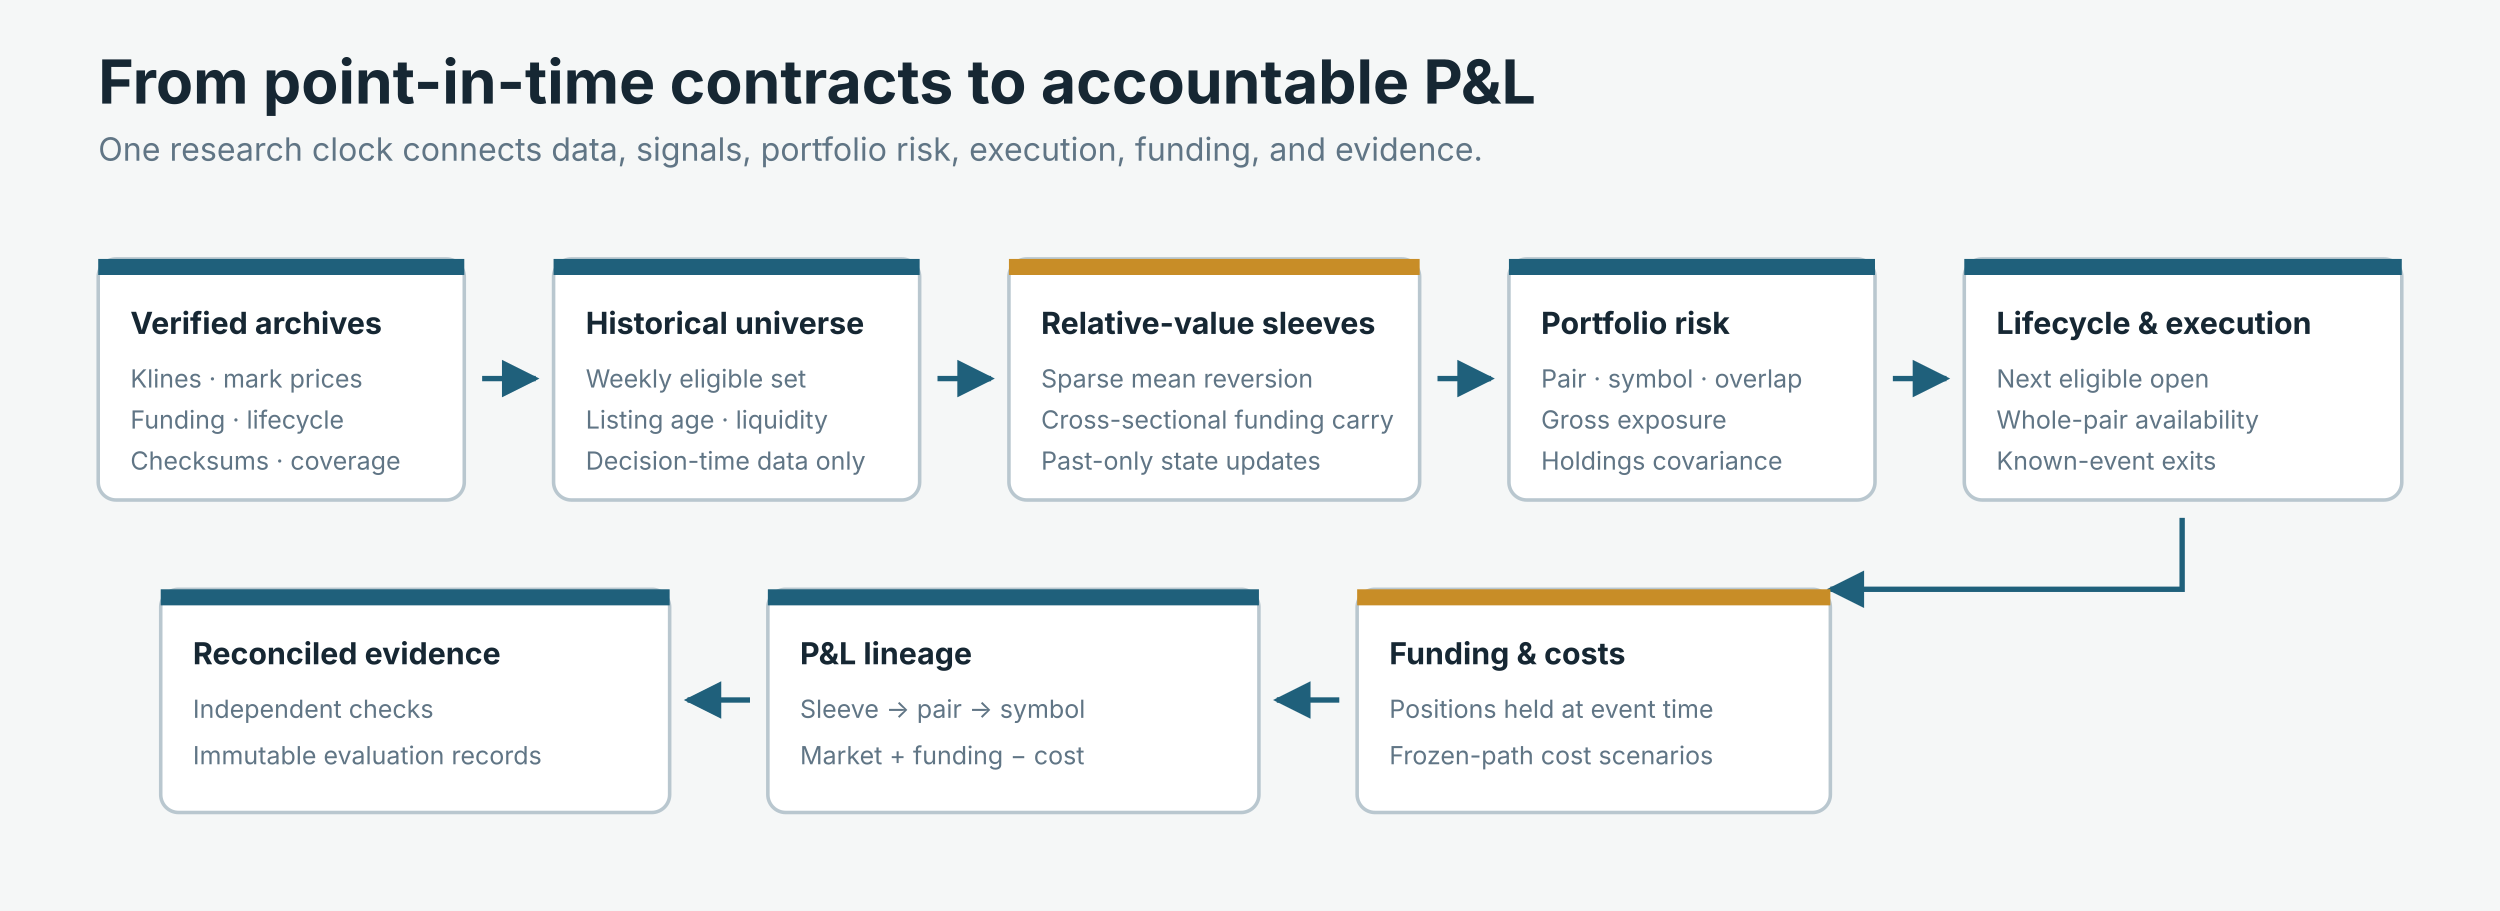
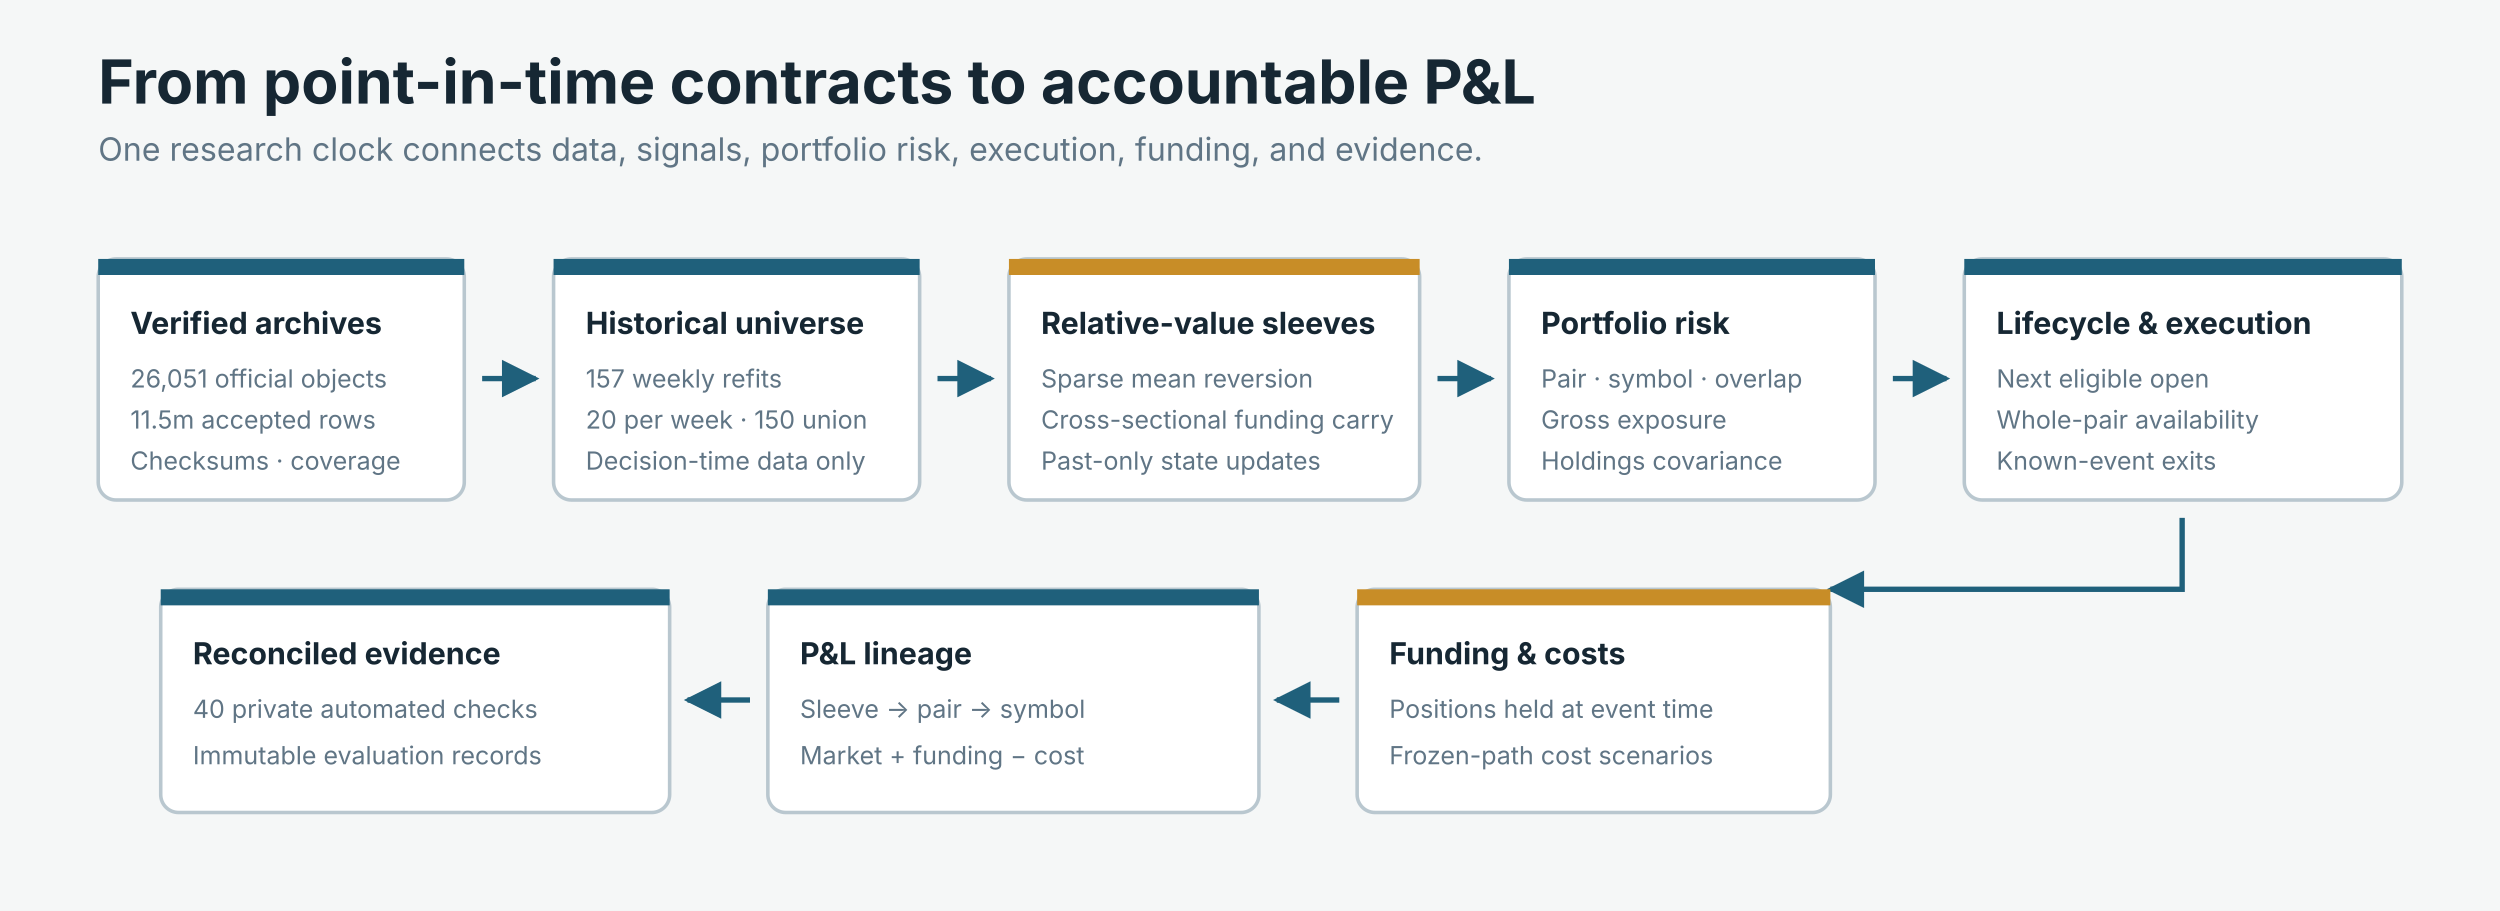
<svg xmlns="http://www.w3.org/2000/svg" width="1400" height="510" viewBox="0 0 1400 510" role="img" aria-labelledby="title desc">
  <defs>
    <style>
      .bg { fill: #f5f7f7; }
      .title { font: 700 34px -apple-system,BlinkMacSystemFont,"Segoe UI",sans-serif; fill: #162733; }
      .sub { font: 400 18px -apple-system,BlinkMacSystemFont,"Segoe UI",sans-serif; fill: #607585; }
      .box { fill: #ffffff; stroke: #b9c7cf; stroke-width: 2; rx: 10; }
      .head { font: 700 17px -apple-system,BlinkMacSystemFont,"Segoe UI",sans-serif; fill: #162733; }
      .copy { font: 400 14px -apple-system,BlinkMacSystemFont,"Segoe UI",sans-serif; fill: #607585; }
      .arrow { stroke: #1f607b; stroke-width: 3; fill: none; marker-end: url(#arrow); }
      .accent-blue { fill: #1f607b; }
      .accent-gold { fill: #c88d27; }
    </style>
    <marker id="arrow" viewBox="0 0 10 10" refX="9" refY="5" markerWidth="7" markerHeight="7" orient="auto-start-reverse">
      <path d="M 0 0 L 10 5 L 0 10 z" fill="#1f607b" />
    </marker>
  </defs>
  <rect class="bg" width="1400" height="510" />
  <text class="title" x="55" y="58">From point-in-time contracts to accountable P&amp;L</text>
  <text class="sub" x="55" y="90">One research clock connects data, signals, portfolio risk, execution, funding, and evidence.</text>
  <g transform="translate(55 145)">
    <rect class="box" width="205" height="135" />
    <rect class="accent-blue" width="205" height="9" />
    <text class="head" x="18" y="42">Verified archives</text>
-     <text class="copy" x="18" y="72">Klines · mark prices</text>
-     <text class="copy" x="18" y="95">Funding · lifecycle</text>
+     <text class="copy" x="18" y="72">26,051 official objects</text>
+     <text class="copy" x="18" y="95">11.5m accepted rows</text>
    <text class="copy" x="18" y="118">Checksums · coverage</text>
  </g>
  <path class="arrow" d="M270 212 H300" />
  <g transform="translate(310 145)">
    <rect class="box" width="205" height="135" />
    <rect class="accent-blue" width="205" height="9" />
    <text class="head" x="18" y="42">Historical universe</text>
-     <text class="copy" x="18" y="72">Weekly eligible set</text>
-     <text class="copy" x="18" y="95">Listing age · liquidity</text>
+     <text class="copy" x="18" y="72">157 weekly refits</text>
+     <text class="copy" x="18" y="95">20 per week · 150 union</text>
    <text class="copy" x="18" y="118">Decision-time data only</text>
  </g>
  <path class="arrow" d="M525 212 H555" />
  <g transform="translate(565 145)">
    <rect class="box" width="230" height="135" />
    <rect class="accent-gold" width="230" height="9" />
    <text class="head" x="18" y="42">Relative-value sleeves</text>
    <text class="copy" x="18" y="72">Sparse mean reversion</text>
    <text class="copy" x="18" y="95">Cross-sectional funding carry</text>
    <text class="copy" x="18" y="118">Past-only state updates</text>
  </g>
  <path class="arrow" d="M805 212 H835" />
  <g transform="translate(845 145)">
    <rect class="box" width="205" height="135" />
    <rect class="accent-blue" width="205" height="9" />
    <text class="head" x="18" y="42">Portfolio risk</text>
    <text class="copy" x="18" y="72">Pair · symbol · overlap</text>
    <text class="copy" x="18" y="95">Gross exposure</text>
    <text class="copy" x="18" y="118">Holdings covariance</text>
  </g>
  <path class="arrow" d="M1060 212 H1090" />
  <g transform="translate(1100 145)">
    <rect class="box" width="245" height="135" />
    <rect class="accent-blue" width="245" height="9" />
    <text class="head" x="18" y="42">Lifecycle &amp; execution</text>
    <text class="copy" x="18" y="72">Next eligible open</text>
    <text class="copy" x="18" y="95">Whole-pair availability</text>
    <text class="copy" x="18" y="118">Known-event exits</text>
  </g>
  <path class="arrow" d="M1222 290 V330 H1025" />
  <g transform="translate(760 330)">
    <rect class="box" width="265" height="125" />
    <rect class="accent-gold" width="265" height="9" />
    <text class="head" x="18" y="42">Funding &amp; costs</text>
    <text class="copy" x="18" y="72">Positions held at event time</text>
    <text class="copy" x="18" y="98">Frozen-path cost scenarios</text>
  </g>
  <path class="arrow" d="M750 392 H715" />
  <g transform="translate(430 330)">
    <rect class="box" width="275" height="125" />
    <rect class="accent-blue" width="275" height="9" />
    <text class="head" x="18" y="42">P&amp;L lineage</text>
    <text class="copy" x="18" y="72">Sleeve → pair → symbol</text>
    <text class="copy" x="18" y="98">Market + funding − cost</text>
  </g>
  <path class="arrow" d="M420 392 H385" />
  <g transform="translate(90 330)">
    <rect class="box" width="285" height="125" />
    <rect class="accent-blue" width="285" height="9" />
    <text class="head" x="18" y="42">Reconciled evidence</text>
-     <text class="copy" x="18" y="72">Independent checks</text>
+     <text class="copy" x="18" y="72">40 private automated checks</text>
    <text class="copy" x="18" y="98">Immutable evaluation records</text>
  </g>
</svg>
